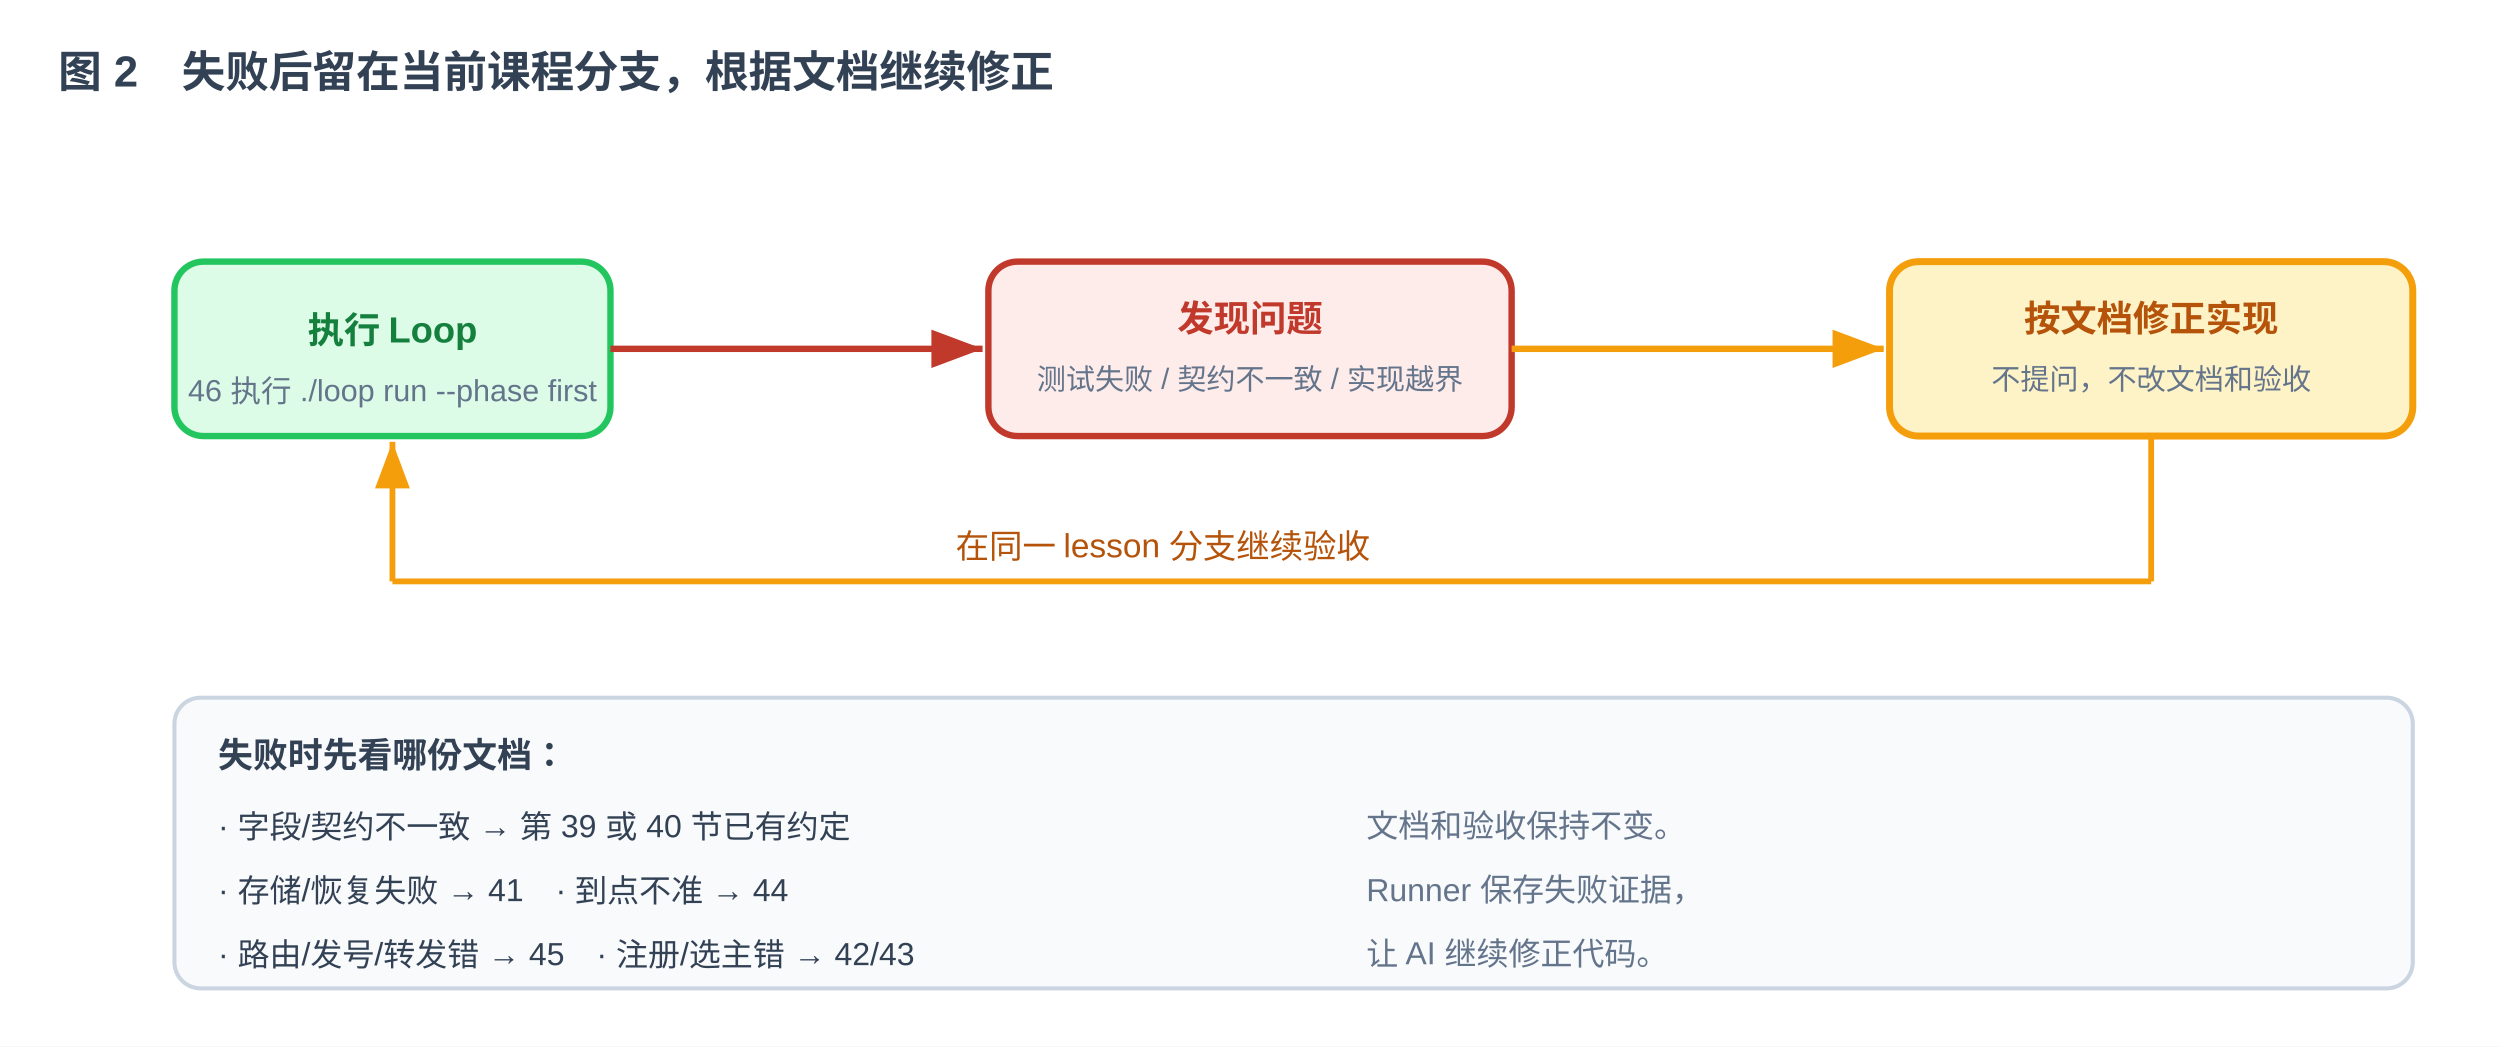
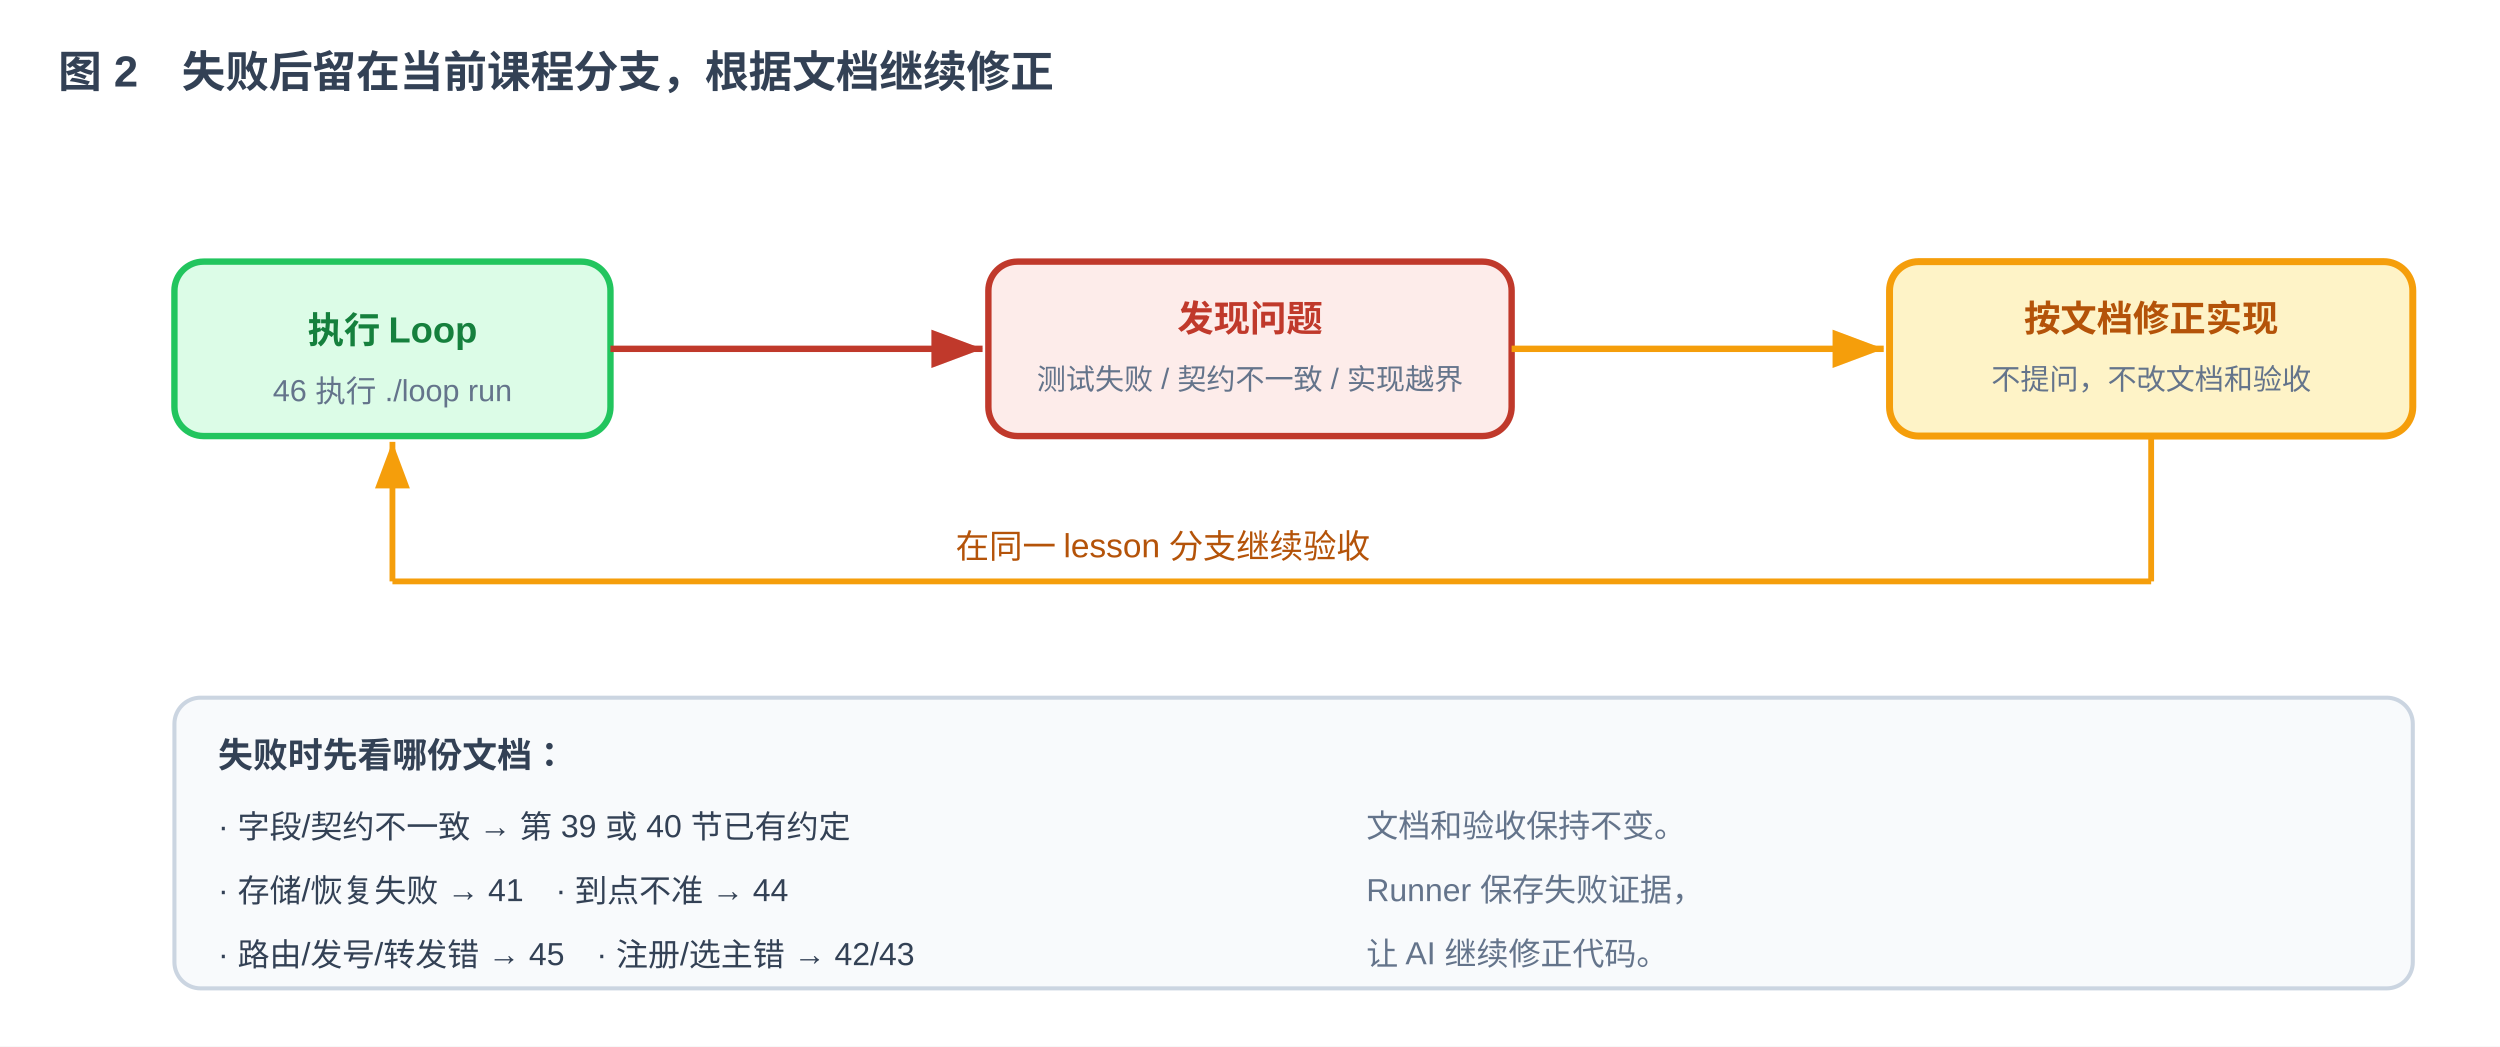
<svg xmlns="http://www.w3.org/2000/svg" viewBox="0 0 860 360">
  <rect width="860" height="360" fill="#ffffff" />
  <defs>
    <marker id="d2-amber" markerWidth="10" markerHeight="10" refX="8" refY="3" orient="auto">
      <path d="M0,0 L8,3 L0,6 Z" fill="#f59e0b" />
    </marker>
    <marker id="d2-red" markerWidth="10" markerHeight="10" refX="8" refY="3" orient="auto">
      <path d="M0,0 L8,3 L0,6 Z" fill="#c0392b" />
    </marker>
  </defs>
  <text x="20" y="30" font-family="Arial, sans-serif" font-size="15" font-weight="bold" fill="#334155">图 2　失败后留在当前课程分支，根据文档继续修正</text>
  <rect x="60" y="90" width="150" height="60" rx="10" fill="#dcfce7" stroke="#22c55e" stroke-width="2.2" />
  <text x="135" y="118" font-family="Arial, sans-serif" font-size="12.5" font-weight="bold" fill="#15803d" text-anchor="middle">执行 Loop</text>
-   <text x="135" y="138" font-family="Arial, sans-serif" font-size="10.5" fill="#64748b" text-anchor="middle">46 执行 ./loop run --phase first</text>
+   <text x="135" y="138" font-family="Arial, sans-serif" font-size="10.5" fill="#64748b" text-anchor="middle">46 执行 ./loop run</text>
  <rect x="340" y="90" width="180" height="60" rx="10" fill="#fdecea" stroke="#c0392b" stroke-width="2.2" />
  <text x="430" y="114" font-family="Arial, sans-serif" font-size="12.5" font-weight="bold" fill="#c0392b" text-anchor="middle">发现问题</text>
  <text x="430" y="134" font-family="Arial, sans-serif" font-size="10" fill="#64748b" text-anchor="middle">测试失败 / 契约不一致 / 实现越界</text>
  <rect x="650" y="90" width="180" height="60" rx="10" fill="#fef3c7" stroke="#f59e0b" stroke-width="2.4" />
  <text x="740" y="114" font-family="Arial, sans-serif" font-size="12.5" font-weight="bold" fill="#b45309" text-anchor="middle">按文档修正实现</text>
  <text x="740" y="134" font-family="Arial, sans-serif" font-size="10" fill="#64748b" text-anchor="middle">不提问，不改文档和验收</text>
  <line x1="210" y1="120" x2="338" y2="120" stroke="#c0392b" stroke-width="2.2" marker-end="url(#d2-red)" />
  <line x1="520" y1="120" x2="648" y2="120" stroke="#f59e0b" stroke-width="2.2" marker-end="url(#d2-amber)" />
  <line x1="740" y1="150" x2="740" y2="200" stroke="#f59e0b" stroke-width="2" />
  <line x1="740" y1="200" x2="135" y2="200" stroke="#f59e0b" stroke-width="2" />
  <line x1="135" y1="200" x2="135" y2="152" stroke="#f59e0b" stroke-width="2" marker-end="url(#d2-amber)" />
  <text x="400" y="192" font-family="Arial, sans-serif" font-size="11.5" fill="#b45309" text-anchor="middle">在同一 lesson 分支继续验收</text>
  <rect x="60" y="240" width="770" height="100" rx="9" fill="#f8fafc" stroke="#cbd5e1" stroke-width="1.4" />
  <text x="75" y="264" font-family="Arial, sans-serif" font-size="12" font-weight="bold" fill="#334155">失败时先看哪份文档：</text>
  <g font-family="Arial, sans-serif" font-size="11" fill="#334155">
    <text x="75" y="288">· 字段/契约不一致 → 第 39 或 40 节已有约定</text>
    <text x="75" y="310">· 存储/恢复失败 → 41　· 到点不准 → 44</text>
    <text x="75" y="332">· 路由/发号/转发错 → 45　· 注册/选主错 → 42/43</text>
    <text x="470" y="288" fill="#64748b">文档和验收保持不变。</text>
    <text x="470" y="310" fill="#64748b">Runner 保存失败证据，</text>
    <text x="470" y="332" fill="#64748b">让 AI 继续修正代码。</text>
  </g>
</svg>
